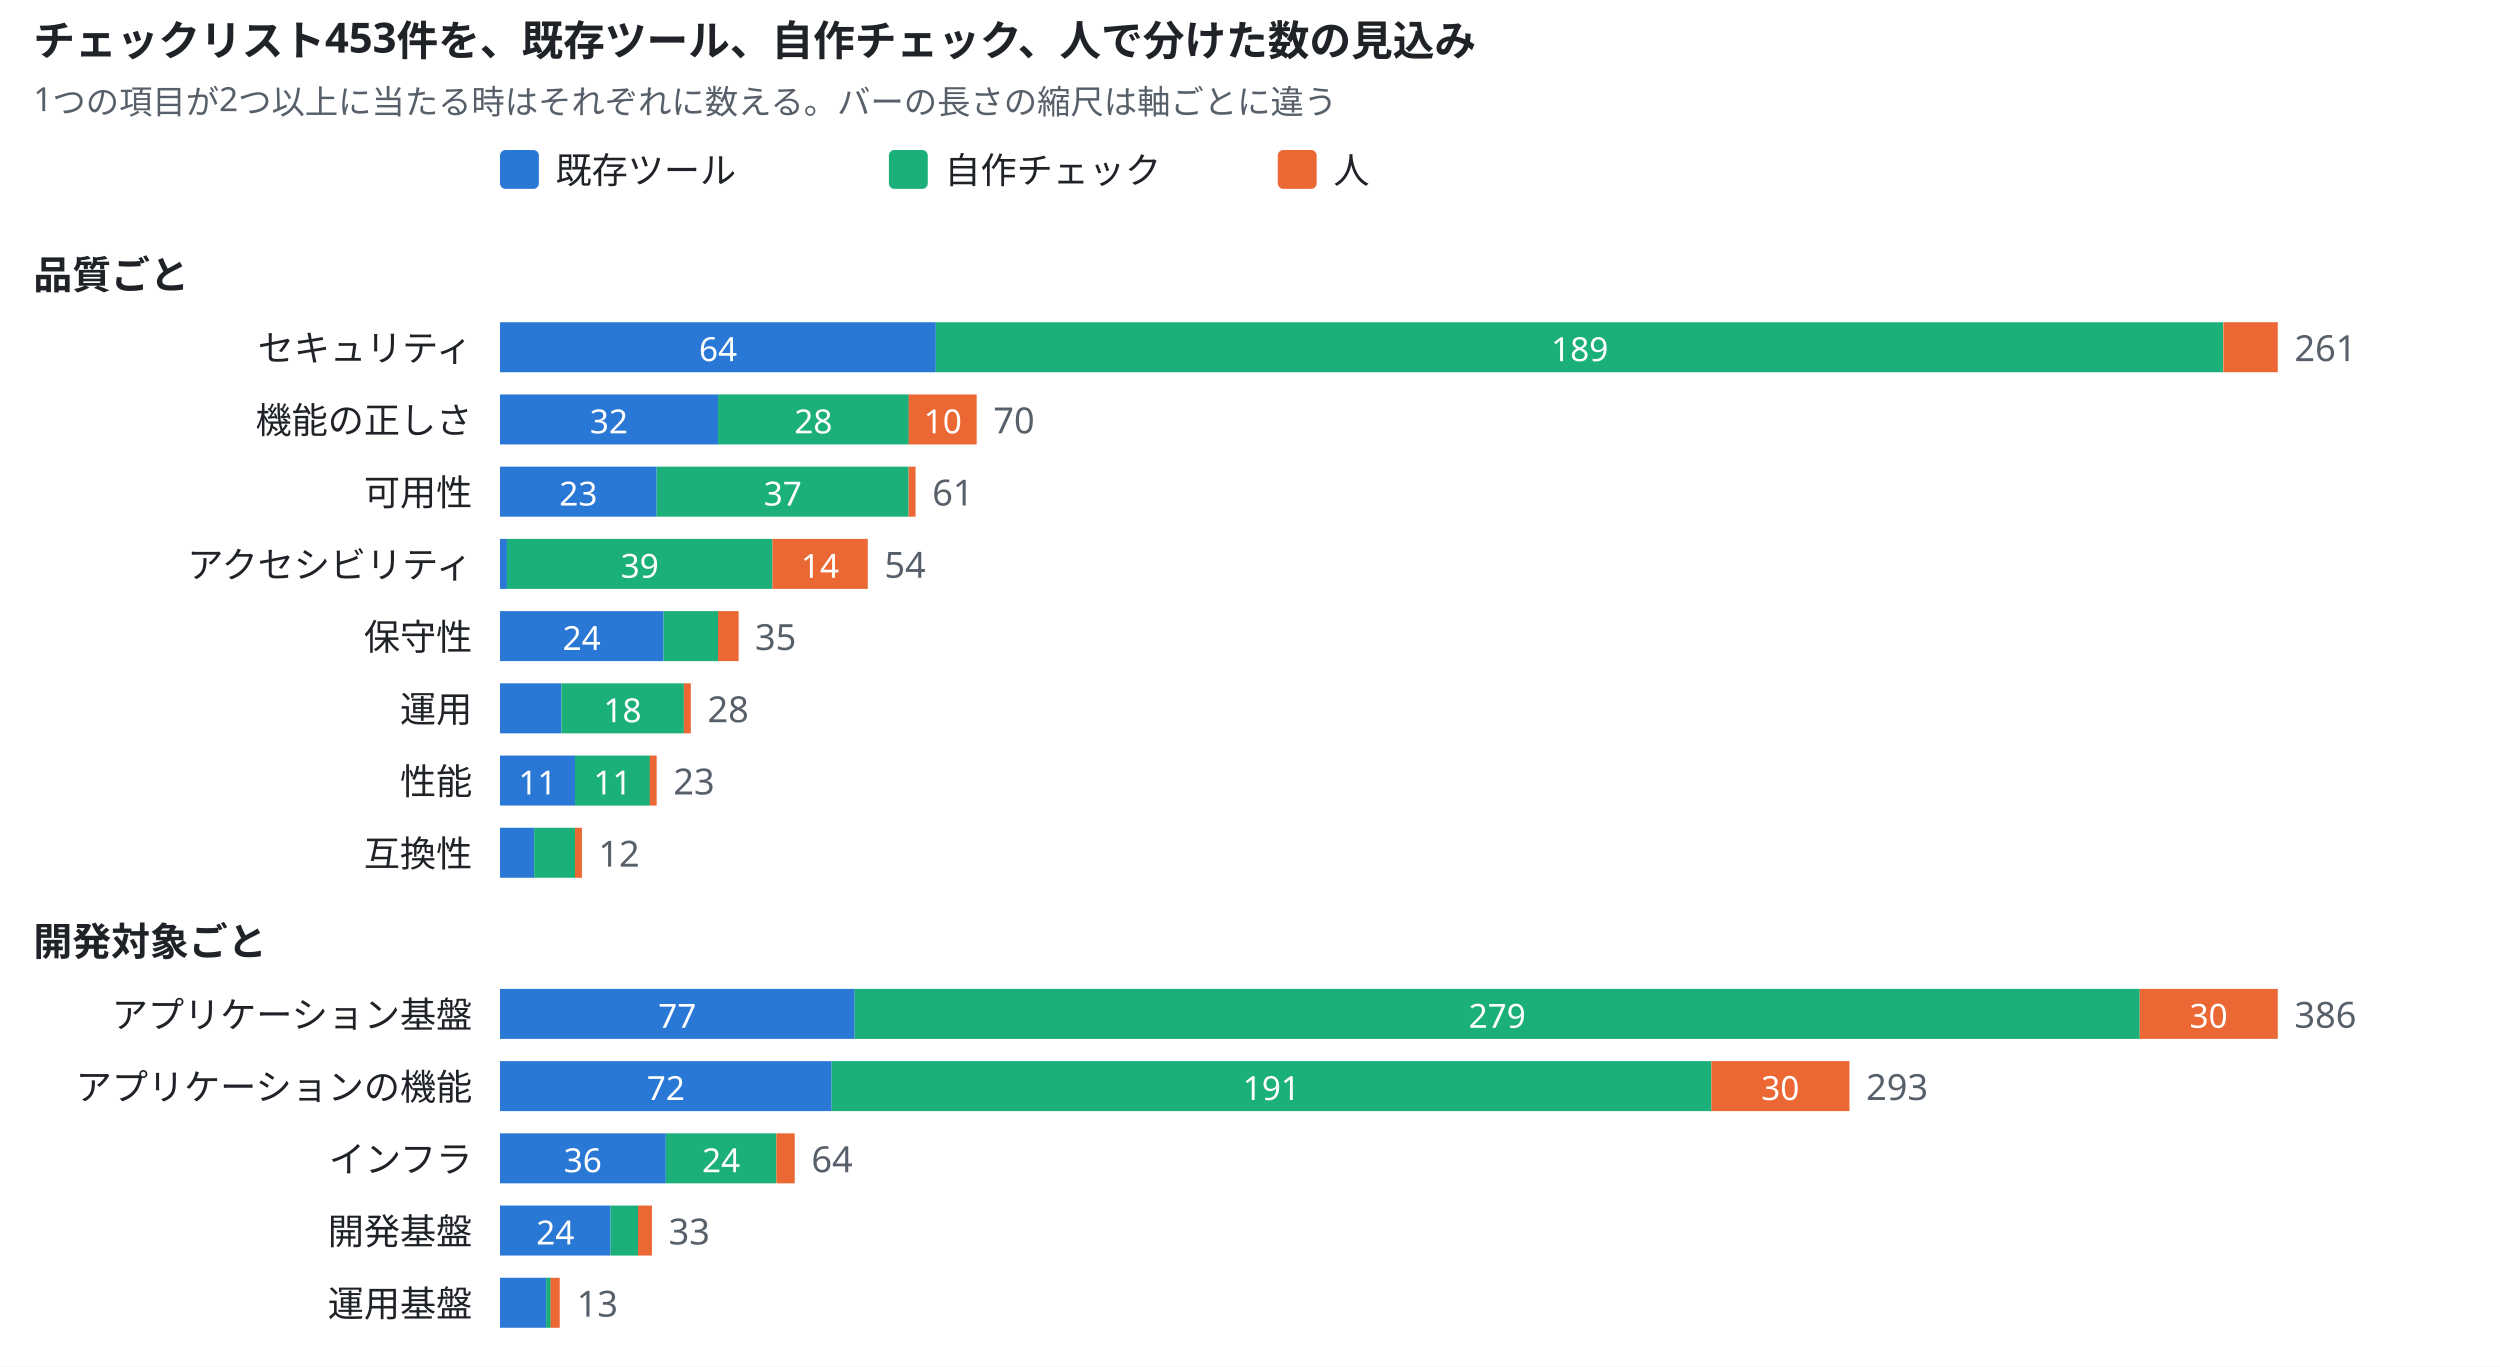
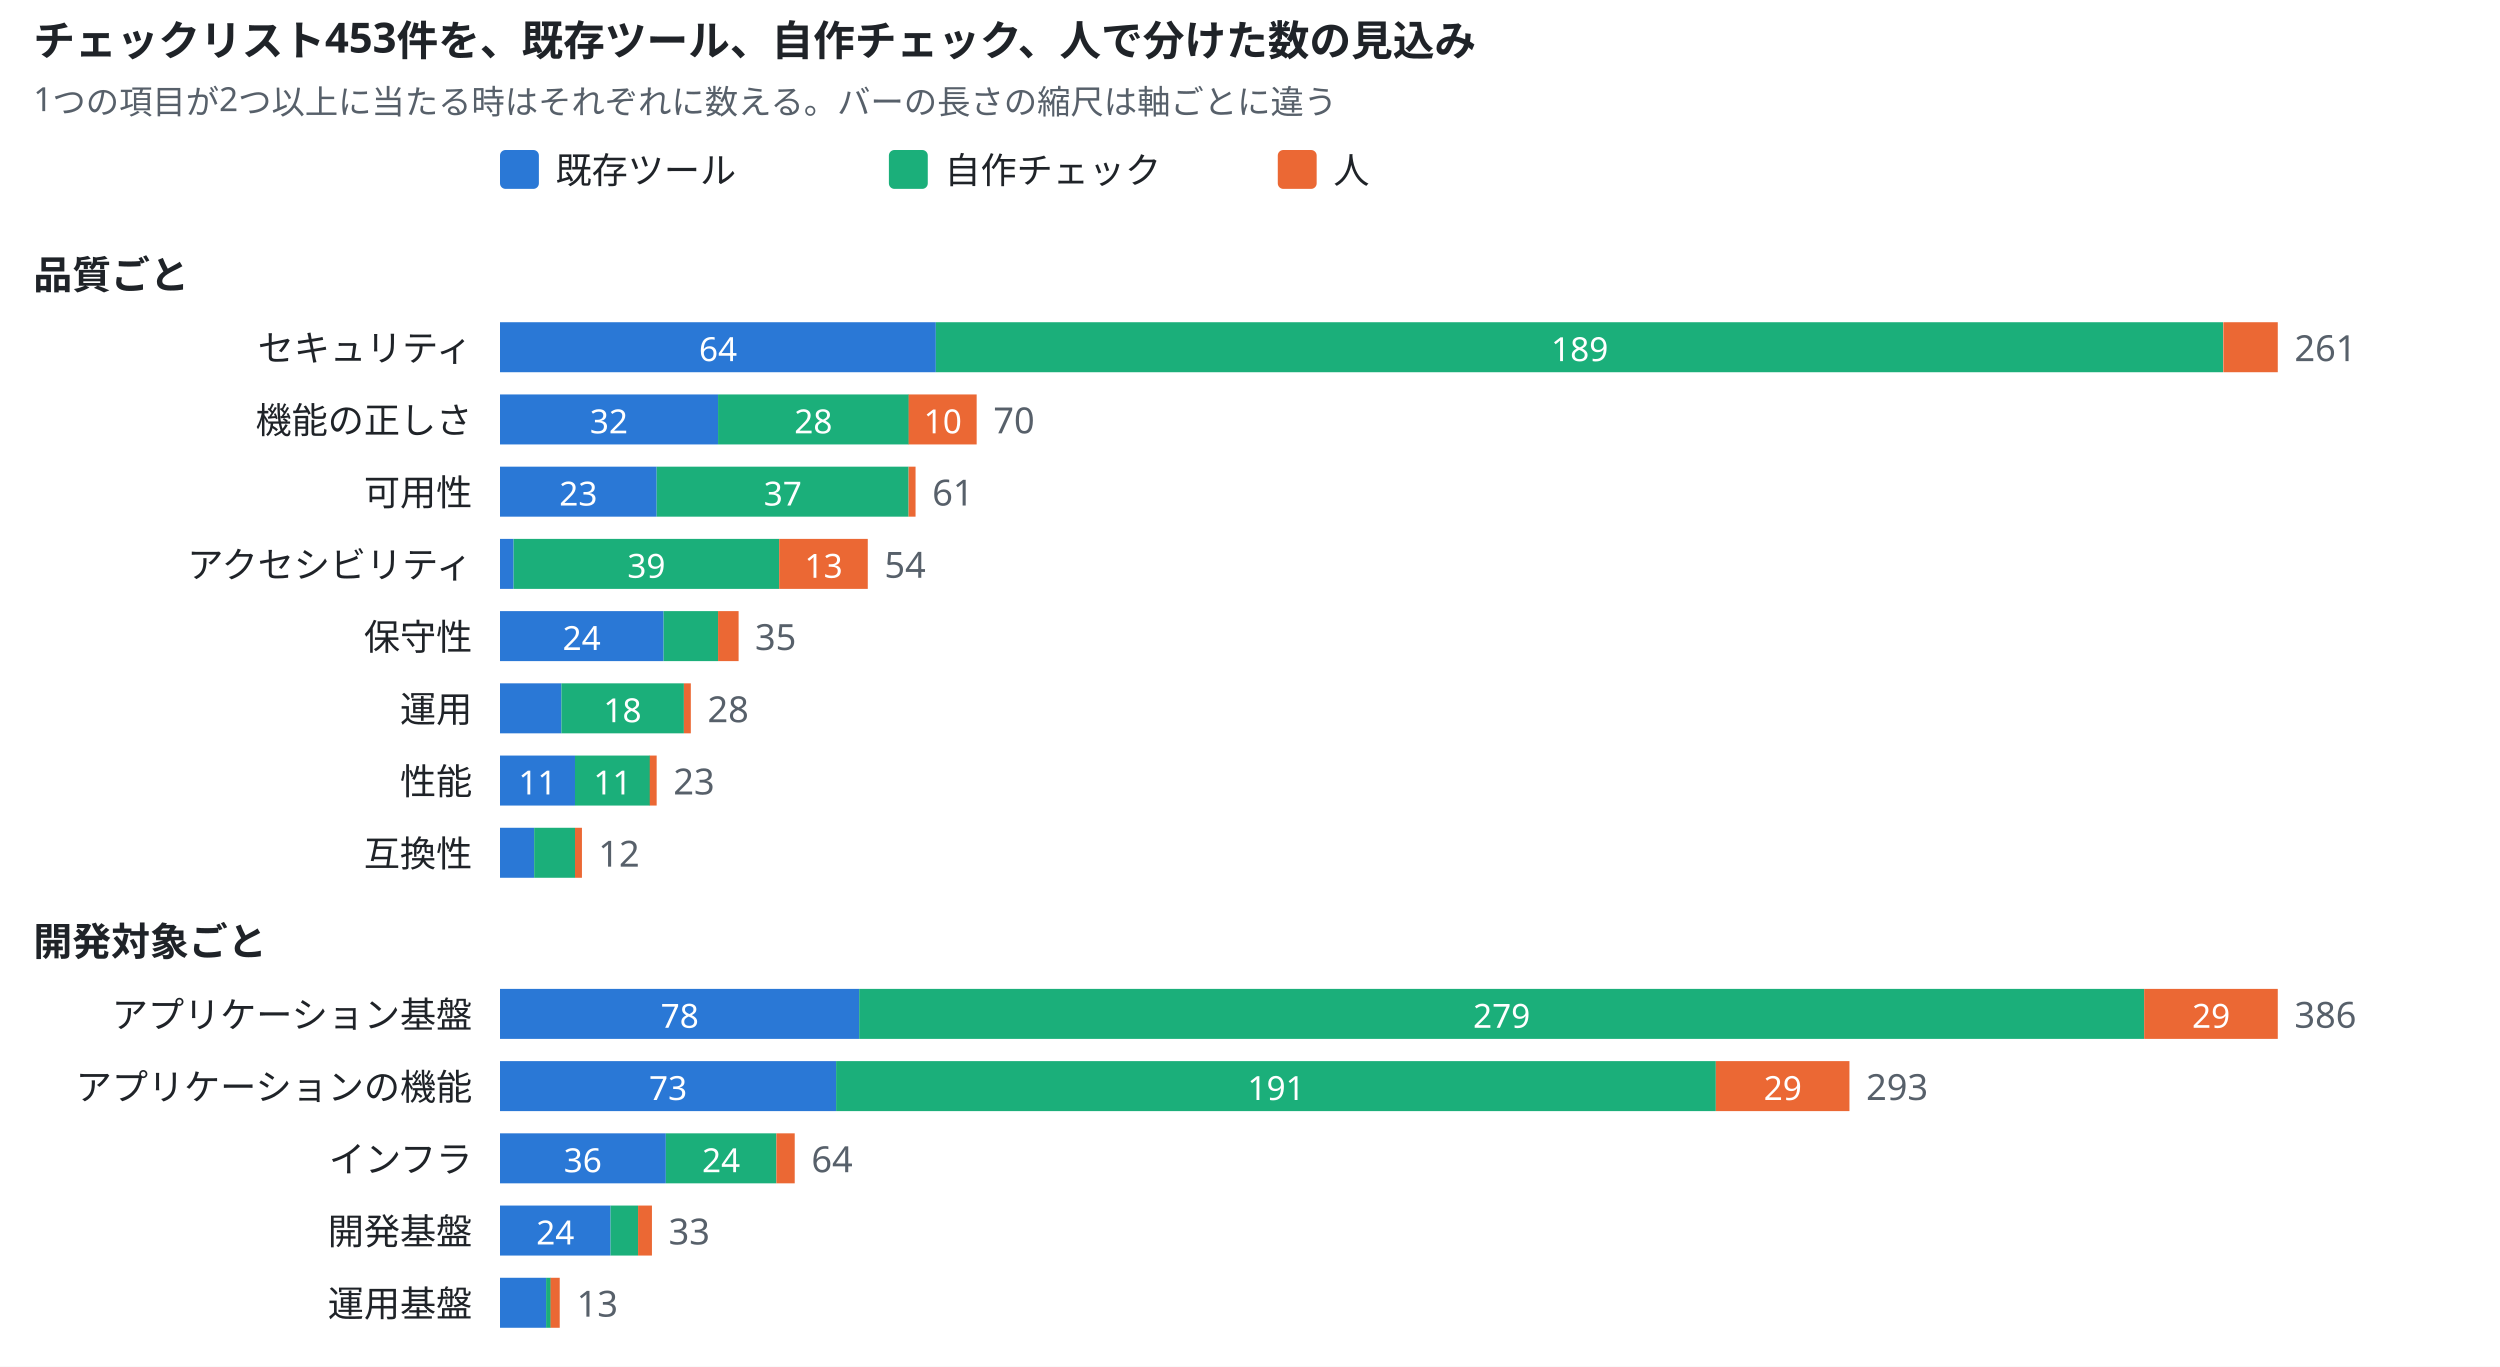
- <svg xmlns="http://www.w3.org/2000/svg" viewBox="0 0 900 492" width="900" height="492" role="img" aria-label="チェックリスト453件を既存ツール、自作チェック、人で分ける見込みを品質と開発対象ごとに数えた図。人に残りそうな項目は品質ではアクセシビリティの14件と機能の正しさの10件が多く、開発対象ではアプリケーション基盤とアプリケーションの機能に30件ずつ残りそう。既存ツールで見られそうな割合はインフラ、開発基盤、運用基盤で大きい">
+ <svg xmlns="http://www.w3.org/2000/svg" viewBox="0 0 900 492" width="900" height="492" role="img" aria-label="チェックリスト453件を既存ツール、自作チェック、人で分ける見込みを品質と開発対象ごとに数えた図。人に残りそうな項目は品質ではアクセシビリティの13件と機能の正しさの10件が多く、開発対象ではアプリケーション基盤とアプリケーションの機能に29件ずつ残りそう。既存ツールで見られそうな割合はインフラ、開発基盤、運用基盤で大きい">
  <style>
text { font-family: 'Hiragino Sans','Noto Sans JP','Yu Gothic',Meiryo,sans-serif; }
.bg { fill: #ffffff; } .t1 { fill: #1f2328; } .t2 { fill: #57606a; } .tw { fill: #ffffff; }
.c0 { fill: #8c959f; } .c1 { fill: #2a78d6; } .c2 { fill: #1baf7a; } .c3 { fill: #eb6834; } .gone { fill: #d0d7de; }
@media (prefers-color-scheme: dark) {
  .bg { fill: #0d1117; } .t1 { fill: #e6edf3; } .t2 { fill: #9198a1; }
  .c0 { fill: #6e7681; } .c1 { fill: #3987e5; } .c2 { fill: #199e70; } .c3 { fill: #d95926; } .gone { fill: #30363d; }
}
</style>
  <rect class="bg" width="900" height="492" />
  <text x="12" y="20" class="t1" font-size="15" font-weight="bold">チェックリスト453件を、既存ツール、自作チェック、人で分けた数の見込み</text>
  <text x="12" y="40" class="t2" font-size="12">1つの項目が2つ以上に当たる時はそれぞれに数える。バーの長さの縮尺は軸ごとに違う</text>
  <rect class="c1" x="180" y="54" width="14" height="14" rx="2" />
  <text x="200" y="66" class="t1" font-size="13">既存ツール</text>
  <rect class="c2" x="320" y="54" width="14" height="14" rx="2" />
  <text x="340" y="66" class="t1" font-size="13">自作チェック</text>
  <rect class="c3" x="460" y="54" width="14" height="14" rx="2" />
  <text x="480" y="66" class="t1" font-size="13">人</text>
  <text x="12" y="104" class="t1" font-size="14" font-weight="bold">品質ごと</text>
  <text x="170" y="130" class="t1" font-size="13" text-anchor="end">セキュリティ</text>
  <rect class="c1" x="180.0" y="116" width="156.9" height="18" />
  <text x="258.5" y="130" class="tw" font-size="12" text-anchor="middle">64</text>
  <rect class="c2" x="336.9" y="116" width="463.4" height="18" />
  <text x="568.7" y="130" class="tw" font-size="12" text-anchor="middle">189</text>
  <rect class="c3" x="800.4" y="116" width="19.6" height="18" />
  <text x="826.0" y="130" class="t2" font-size="13">261</text>
  <text x="170" y="156" class="t1" font-size="13" text-anchor="end">機能の正しさ</text>
  <rect class="c1" x="180.0" y="142" width="78.5" height="18" />
  <text x="219.2" y="156" class="tw" font-size="12" text-anchor="middle">32</text>
  <rect class="c2" x="258.5" y="142" width="68.7" height="18" />
  <text x="292.8" y="156" class="tw" font-size="12" text-anchor="middle">28</text>
  <rect class="c3" x="327.1" y="142" width="24.5" height="18" />
  <text x="339.4" y="156" class="tw" font-size="12" text-anchor="middle">10</text>
  <text x="357.6" y="156" class="t2" font-size="13">70</text>
  <text x="170" y="182" class="t1" font-size="13" text-anchor="end">可用性</text>
  <rect class="c1" x="180.0" y="168" width="56.4" height="18" />
  <text x="208.2" y="182" class="tw" font-size="12" text-anchor="middle">23</text>
  <rect class="c2" x="236.4" y="168" width="90.7" height="18" />
  <text x="281.8" y="182" class="tw" font-size="12" text-anchor="middle">37</text>
  <rect class="c3" x="327.1" y="168" width="2.5" height="18" />
  <text x="335.6" y="182" class="t2" font-size="13">61</text>
  <text x="170" y="208" class="t1" font-size="13" text-anchor="end">アクセシビリティ</text>
-   <rect class="c1" x="180.0" y="194" width="2.5" height="18" />
-   <rect class="c2" x="182.5" y="194" width="95.6" height="18" />
-   <text x="230.3" y="208" class="tw" font-size="12" text-anchor="middle">39</text>
-   <rect class="c3" x="278.1" y="194" width="34.3" height="18" />
-   <text x="295.2" y="208" class="tw" font-size="12" text-anchor="middle">14</text>
+   <rect class="c1" x="180.0" y="194" width="4.9" height="18" />
+   <rect class="c2" x="184.9" y="194" width="95.6" height="18" />
+   <text x="232.7" y="208" class="tw" font-size="12" text-anchor="middle">39</text>
+   <rect class="c3" x="280.5" y="194" width="31.9" height="18" />
+   <text x="296.5" y="208" class="tw" font-size="12" text-anchor="middle">13</text>
  <text x="318.4" y="208" class="t2" font-size="13">54</text>
  <text x="170" y="234" class="t1" font-size="13" text-anchor="end">保守性</text>
  <rect class="c1" x="180.0" y="220" width="58.9" height="18" />
  <text x="209.4" y="234" class="tw" font-size="12" text-anchor="middle">24</text>
  <rect class="c2" x="238.9" y="220" width="19.6" height="18" />
  <rect class="c3" x="258.5" y="220" width="7.4" height="18" />
  <text x="271.8" y="234" class="t2" font-size="13">35</text>
  <text x="170" y="260" class="t1" font-size="13" text-anchor="end">運用</text>
  <rect class="c1" x="180.0" y="246" width="22.1" height="18" />
  <rect class="c2" x="202.1" y="246" width="44.1" height="18" />
  <text x="224.1" y="260" class="tw" font-size="12" text-anchor="middle">18</text>
  <rect class="c3" x="246.2" y="246" width="2.5" height="18" />
  <text x="254.7" y="260" class="t2" font-size="13">28</text>
  <text x="170" y="286" class="t1" font-size="13" text-anchor="end">性能</text>
  <rect class="c1" x="180.0" y="272" width="27.0" height="18" />
  <text x="193.5" y="286" class="tw" font-size="12" text-anchor="middle">11</text>
  <rect class="c2" x="207.0" y="272" width="27.0" height="18" />
  <text x="220.5" y="286" class="tw" font-size="12" text-anchor="middle">11</text>
  <rect class="c3" x="233.9" y="272" width="2.5" height="18" />
  <text x="242.4" y="286" class="t2" font-size="13">23</text>
  <text x="170" y="312" class="t1" font-size="13" text-anchor="end">互換性</text>
  <rect class="c1" x="180.0" y="298" width="12.3" height="18" />
  <rect class="c2" x="192.3" y="298" width="14.7" height="18" />
  <rect class="c3" x="207.0" y="298" width="2.5" height="18" />
  <text x="215.4" y="312" class="t2" font-size="13">12</text>
  <text x="12" y="344" class="t1" font-size="14" font-weight="bold">開発対象ごと</text>
  <text x="170" y="370" class="t1" font-size="13" text-anchor="end">アプリケーション基盤</text>
-   <rect class="c1" x="180.0" y="356" width="127.7" height="18" />
-   <text x="243.8" y="370" class="tw" font-size="12" text-anchor="middle">77</text>
-   <rect class="c2" x="307.7" y="356" width="462.6" height="18" />
-   <text x="539.0" y="370" class="tw" font-size="12" text-anchor="middle">279</text>
-   <rect class="c3" x="770.3" y="356" width="49.7" height="18" />
-   <text x="795.1" y="370" class="tw" font-size="12" text-anchor="middle">30</text>
+   <rect class="c1" x="180.0" y="356" width="129.3" height="18" />
+   <text x="244.7" y="370" class="tw" font-size="12" text-anchor="middle">78</text>
+   <rect class="c2" x="309.3" y="356" width="462.6" height="18" />
+   <text x="540.6" y="370" class="tw" font-size="12" text-anchor="middle">279</text>
+   <rect class="c3" x="771.9" y="356" width="48.1" height="18" />
+   <text x="796.0" y="370" class="tw" font-size="12" text-anchor="middle">29</text>
  <text x="826.0" y="370" class="t2" font-size="13">386</text>
  <text x="170" y="396" class="t1" font-size="13" text-anchor="end">アプリケーションの機能</text>
-   <rect class="c1" x="180.0" y="382" width="119.4" height="18" />
-   <text x="239.7" y="396" class="tw" font-size="12" text-anchor="middle">72</text>
-   <rect class="c2" x="299.4" y="382" width="316.7" height="18" />
-   <text x="457.7" y="396" class="tw" font-size="12" text-anchor="middle">191</text>
-   <rect class="c3" x="616.1" y="382" width="49.7" height="18" />
-   <text x="640.9" y="396" class="tw" font-size="12" text-anchor="middle">30</text>
+   <rect class="c1" x="180.0" y="382" width="121.0" height="18" />
+   <text x="240.5" y="396" class="tw" font-size="12" text-anchor="middle">73</text>
+   <rect class="c2" x="301.0" y="382" width="316.7" height="18" />
+   <text x="459.4" y="396" class="tw" font-size="12" text-anchor="middle">191</text>
+   <rect class="c3" x="617.7" y="382" width="48.1" height="18" />
+   <text x="641.8" y="396" class="tw" font-size="12" text-anchor="middle">29</text>
  <text x="671.8" y="396" class="t2" font-size="13">293</text>
  <text x="170" y="422" class="t1" font-size="13" text-anchor="end">インフラ</text>
  <rect class="c1" x="180.0" y="408" width="59.7" height="18" />
  <text x="209.8" y="422" class="tw" font-size="12" text-anchor="middle">36</text>
  <rect class="c2" x="239.7" y="408" width="39.8" height="18" />
  <text x="259.6" y="422" class="tw" font-size="12" text-anchor="middle">24</text>
  <rect class="c3" x="279.5" y="408" width="6.6" height="18" />
  <text x="292.1" y="422" class="t2" font-size="13">64</text>
  <text x="170" y="448" class="t1" font-size="13" text-anchor="end">開発基盤</text>
  <rect class="c1" x="180.0" y="434" width="39.8" height="18" />
  <text x="199.9" y="448" class="tw" font-size="12" text-anchor="middle">24</text>
  <rect class="c2" x="219.8" y="434" width="9.9" height="18" />
  <rect class="c3" x="229.7" y="434" width="5.0" height="18" />
  <text x="240.7" y="448" class="t2" font-size="13">33</text>
  <text x="170" y="474" class="t1" font-size="13" text-anchor="end">運用基盤</text>
  <rect class="c1" x="180.0" y="460" width="16.6" height="18" />
  <rect class="c2" x="196.6" y="460" width="1.7" height="18" />
  <rect class="c3" x="198.2" y="460" width="3.3" height="18" />
  <text x="207.6" y="474" class="t2" font-size="13">13</text>
</svg>
